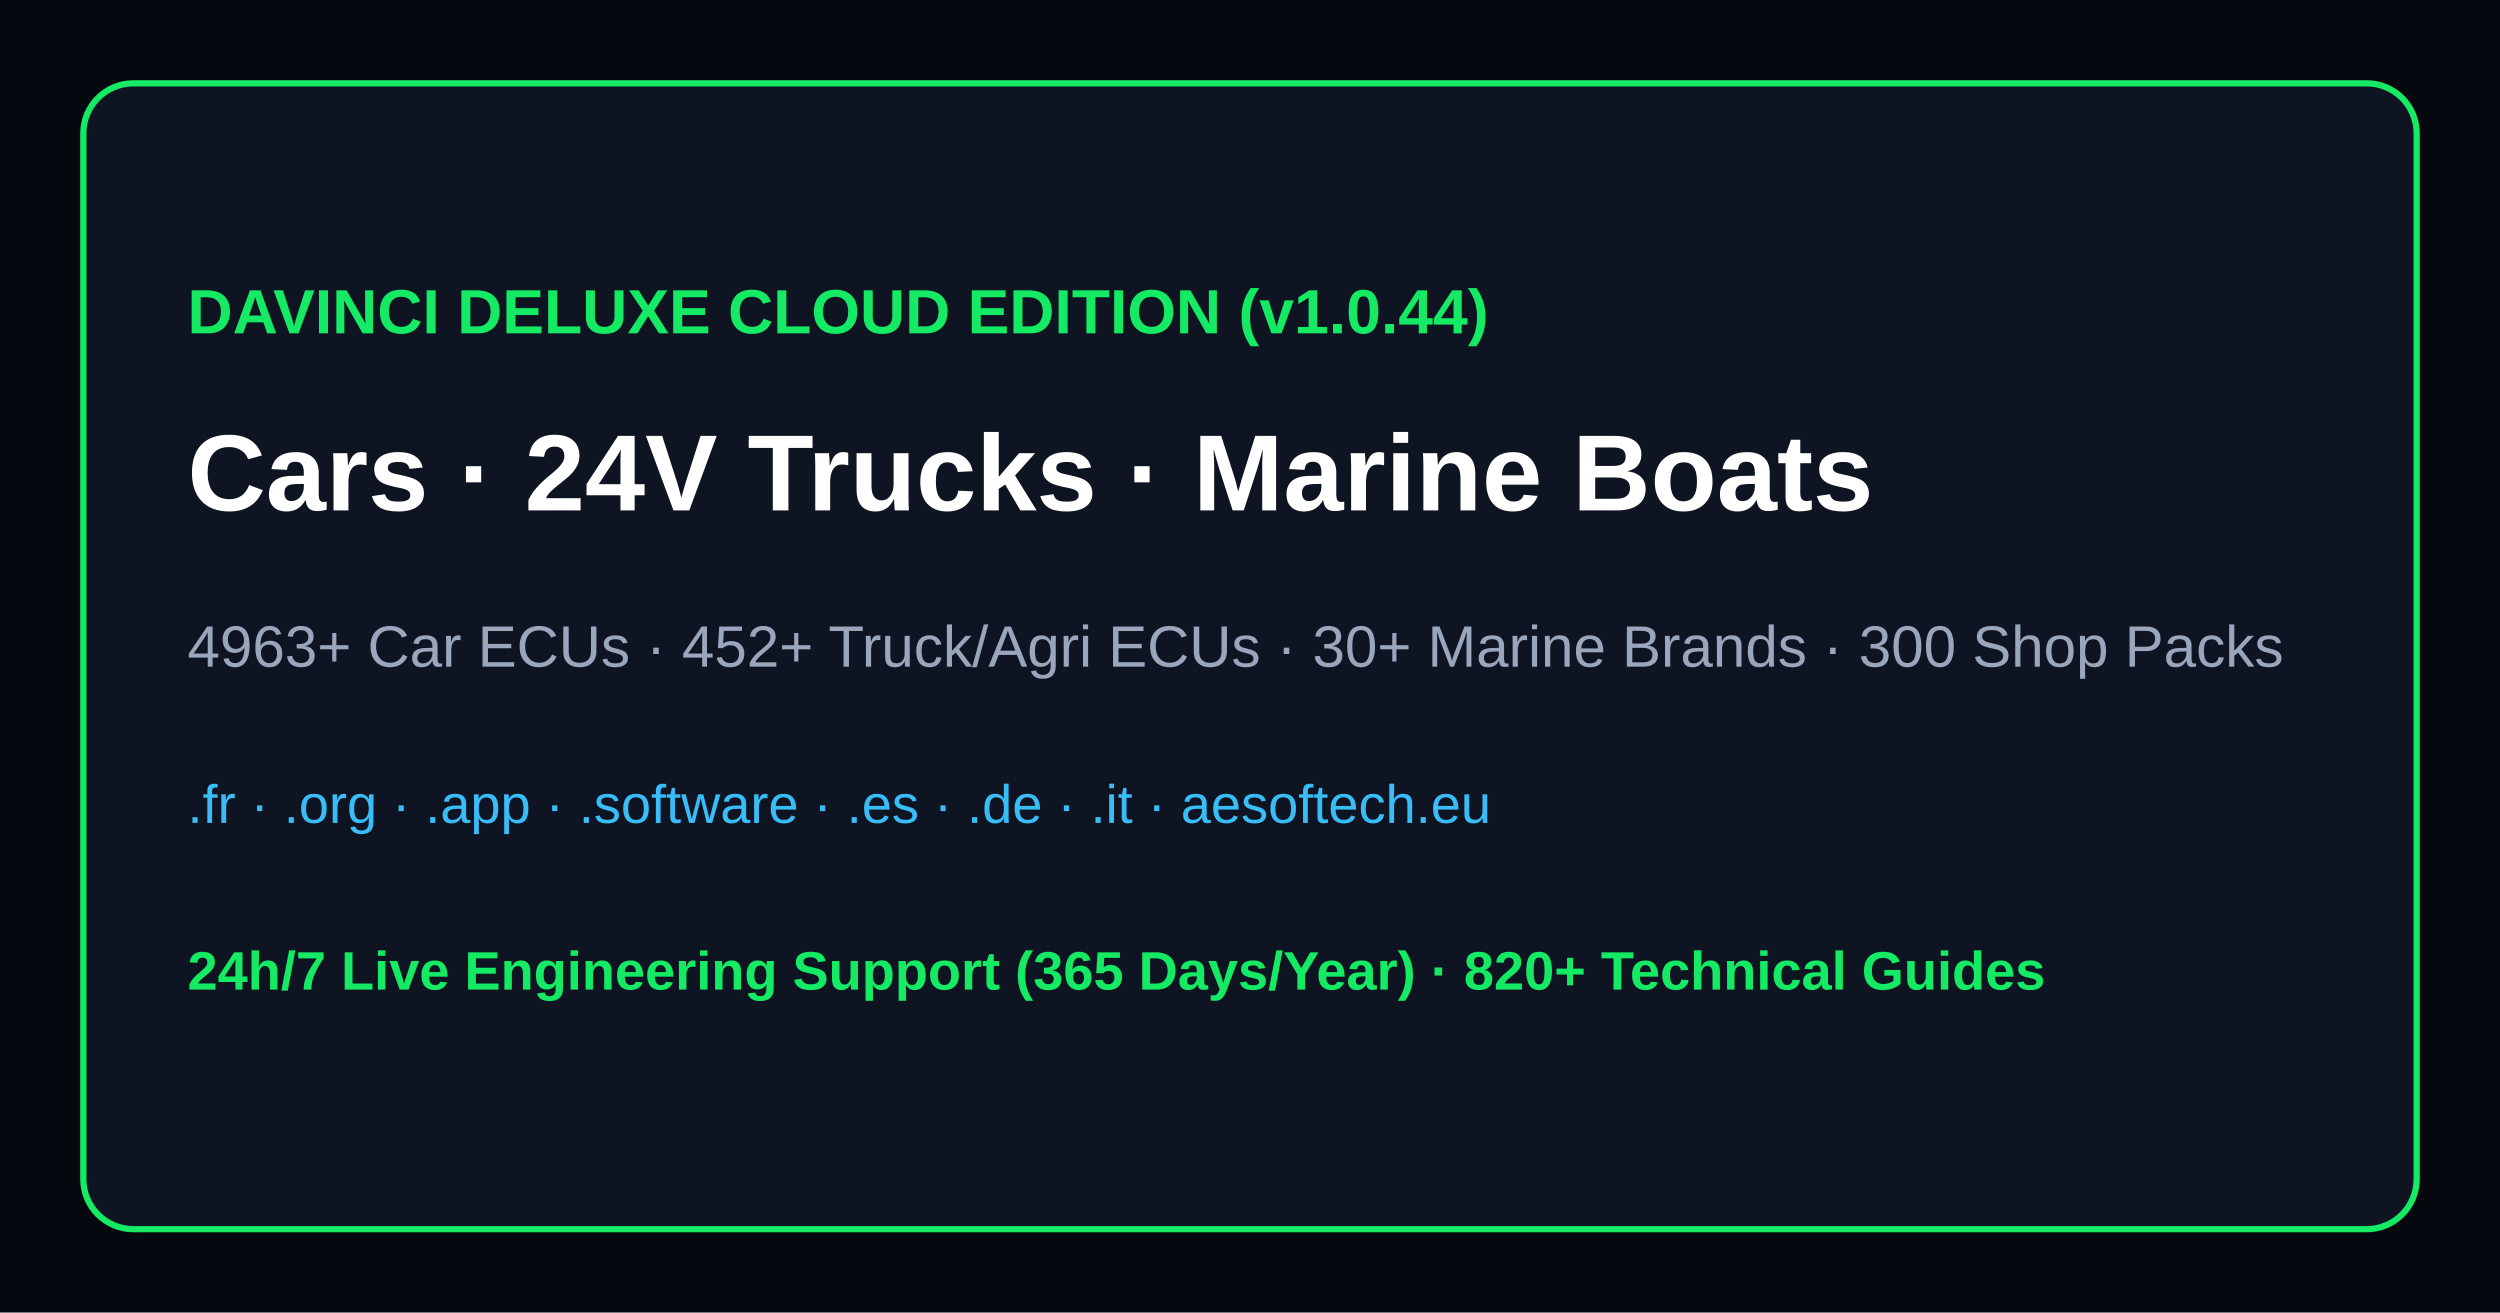
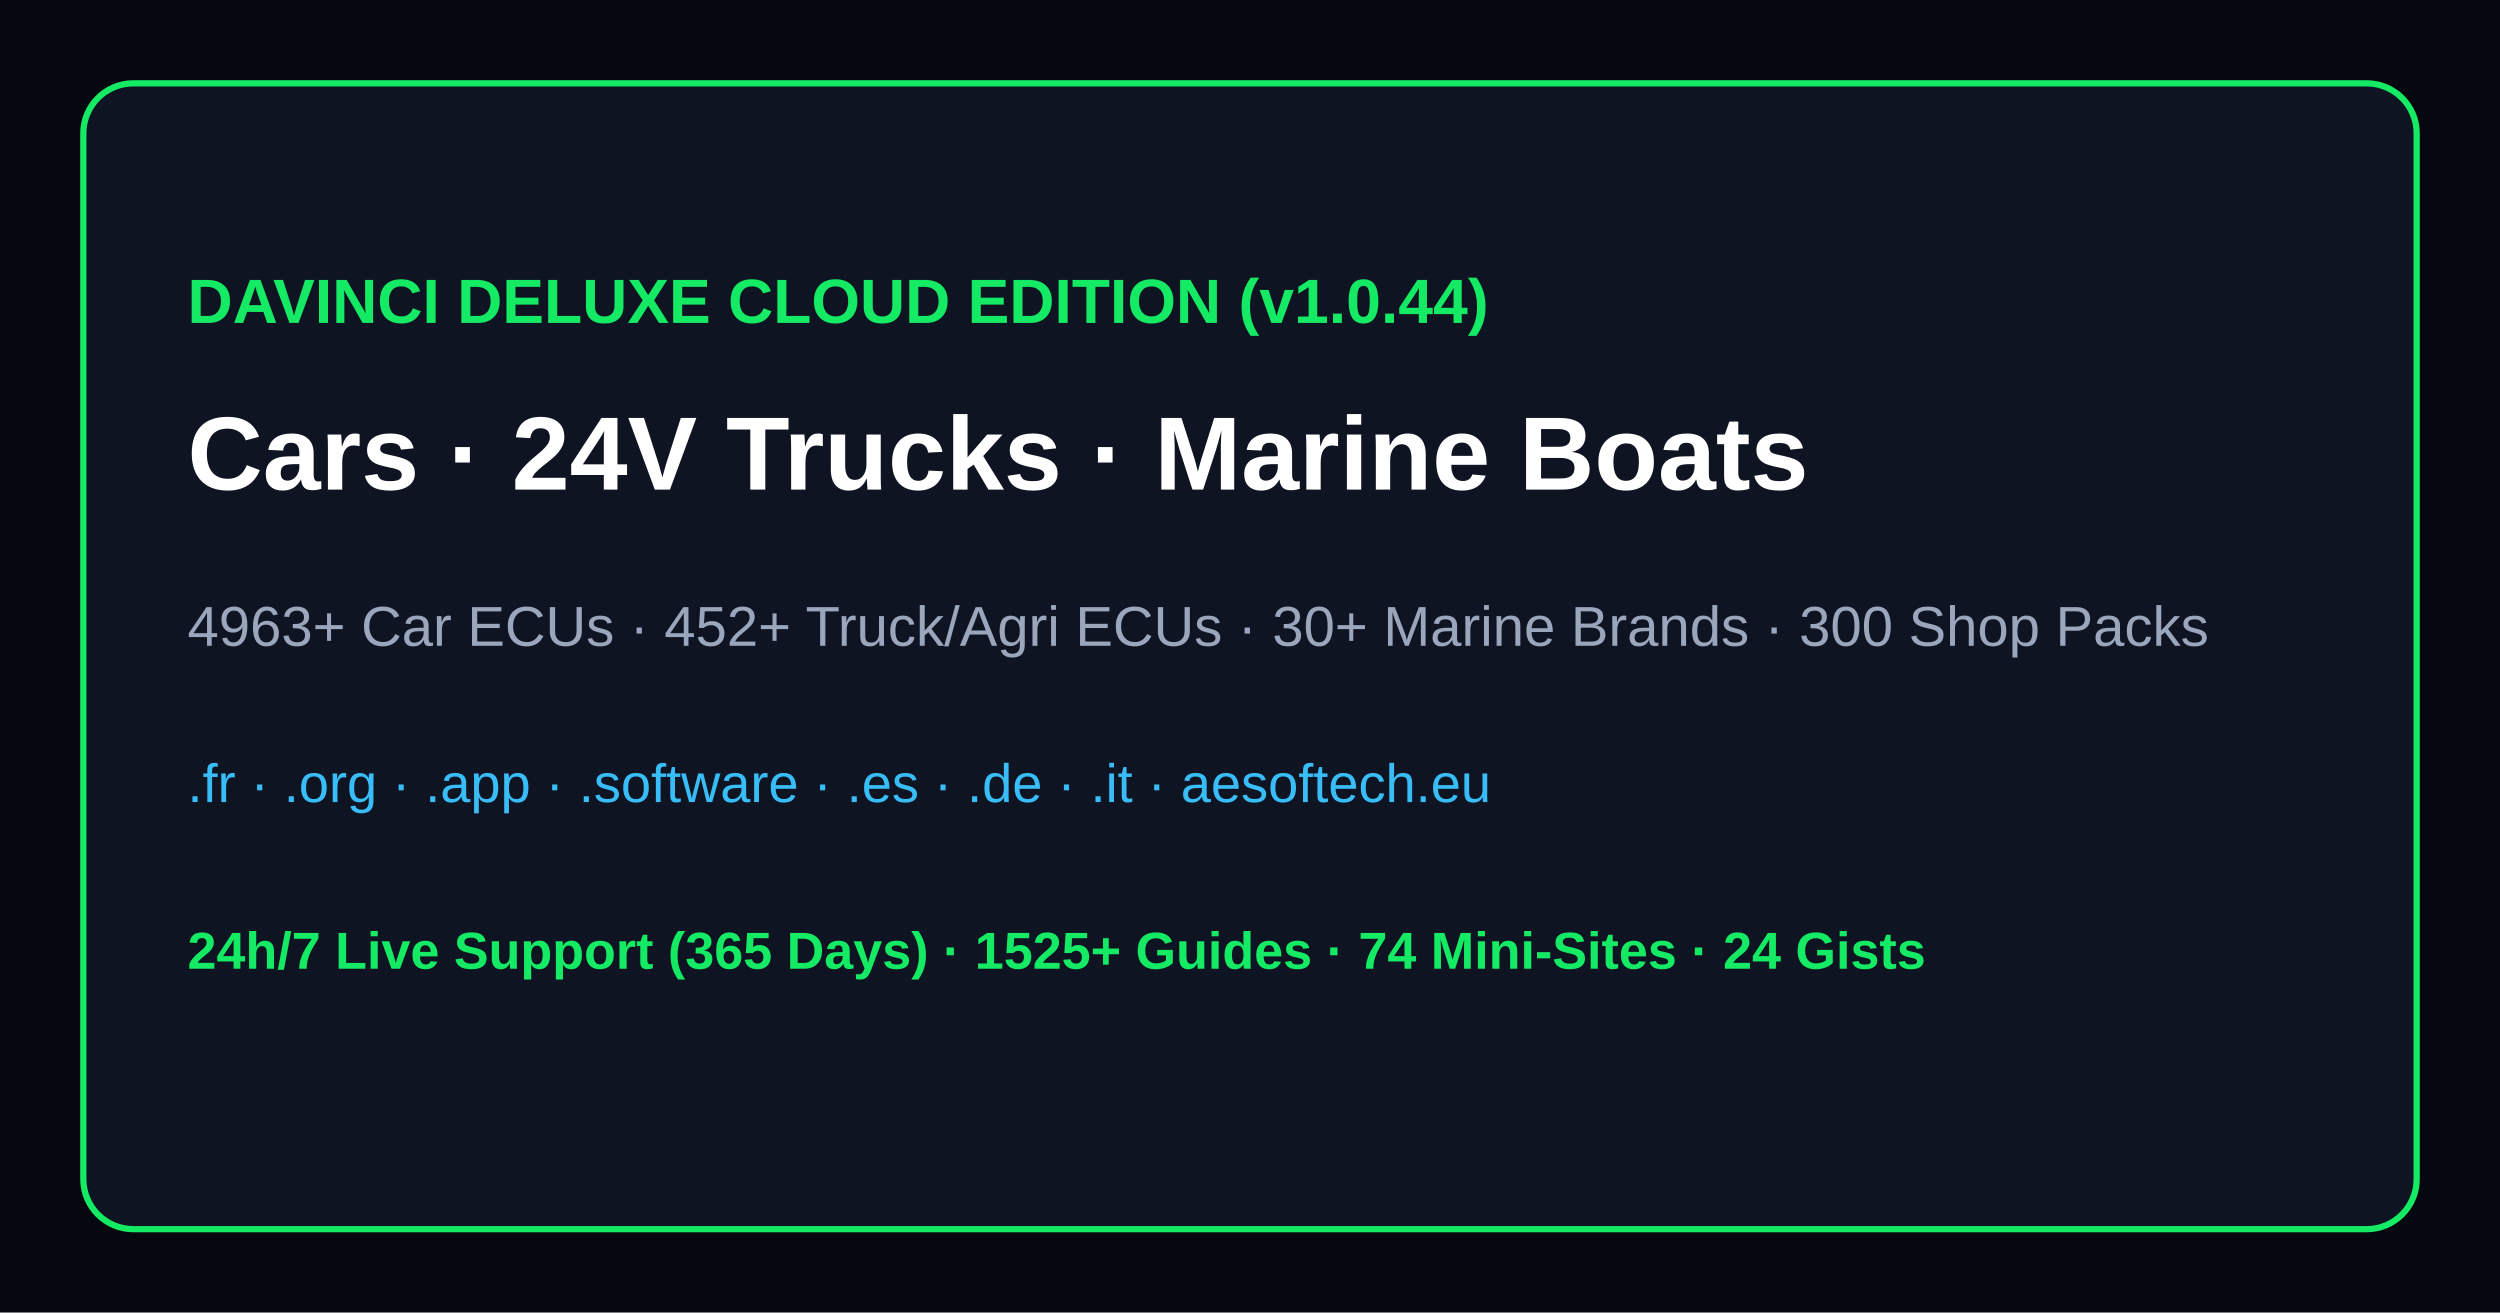
<svg xmlns="http://www.w3.org/2000/svg" width="1200" height="630" viewBox="0 0 1200 630">
  <rect width="1200" height="630" fill="#06080f" />
  <rect x="40" y="40" width="1120" height="550" rx="24" fill="#0f1422" stroke="#14ea63" stroke-width="3" />
-   <text x="90" y="160" fill="#14ea63" font-family="Arial,sans-serif" font-size="30" font-weight="bold">DAVINCI DELUXE CLOUD EDITION (v1.0.44)</text>
-   <text x="90" y="245" fill="#ffffff" font-family="Arial,sans-serif" font-size="52" font-weight="bold">Cars · 24V Trucks · Marine Boats</text>
-   <text x="90" y="320" fill="#9aa6bc" font-family="Arial,sans-serif" font-size="28">4963+ Car ECUs · 452+ Truck/Agri ECUs · 30+ Marine Brands · 300 Shop Packs</text>
-   <text x="90" y="395" fill="#38bdf8" font-family="Arial,sans-serif" font-size="26">.fr · .org · .app · .software · .es · .de · .it · aesoftech.eu</text>
-   <text x="90" y="475" fill="#14ea63" font-family="Arial,sans-serif" font-size="26" font-weight="bold">24h/7 Live Engineering Support (365 Days/Year) · 820+ Technical Guides</text>
+   <text x="90" y="155" fill="#14ea63" font-family="Arial,sans-serif" font-size="30" font-weight="bold">DAVINCI DELUXE CLOUD EDITION (v1.0.44)</text>
+   <text x="90" y="235" fill="#ffffff" font-family="Arial,sans-serif" font-size="50" font-weight="bold">Cars · 24V Trucks · Marine Boats</text>
+   <text x="90" y="310" fill="#9aa6bc" font-family="Arial,sans-serif" font-size="27">4963+ Car ECUs · 452+ Truck/Agri ECUs · 30+ Marine Brands · 300 Shop Packs</text>
+   <text x="90" y="385" fill="#38bdf8" font-family="Arial,sans-serif" font-size="26">.fr · .org · .app · .software · .es · .de · .it · aesoftech.eu</text>
+   <text x="90" y="465" fill="#14ea63" font-family="Arial,sans-serif" font-size="25" font-weight="bold">24h/7 Live Support (365 Days) · 1525+ Guides · 74 Mini-Sites · 24 Gists</text>
</svg>
